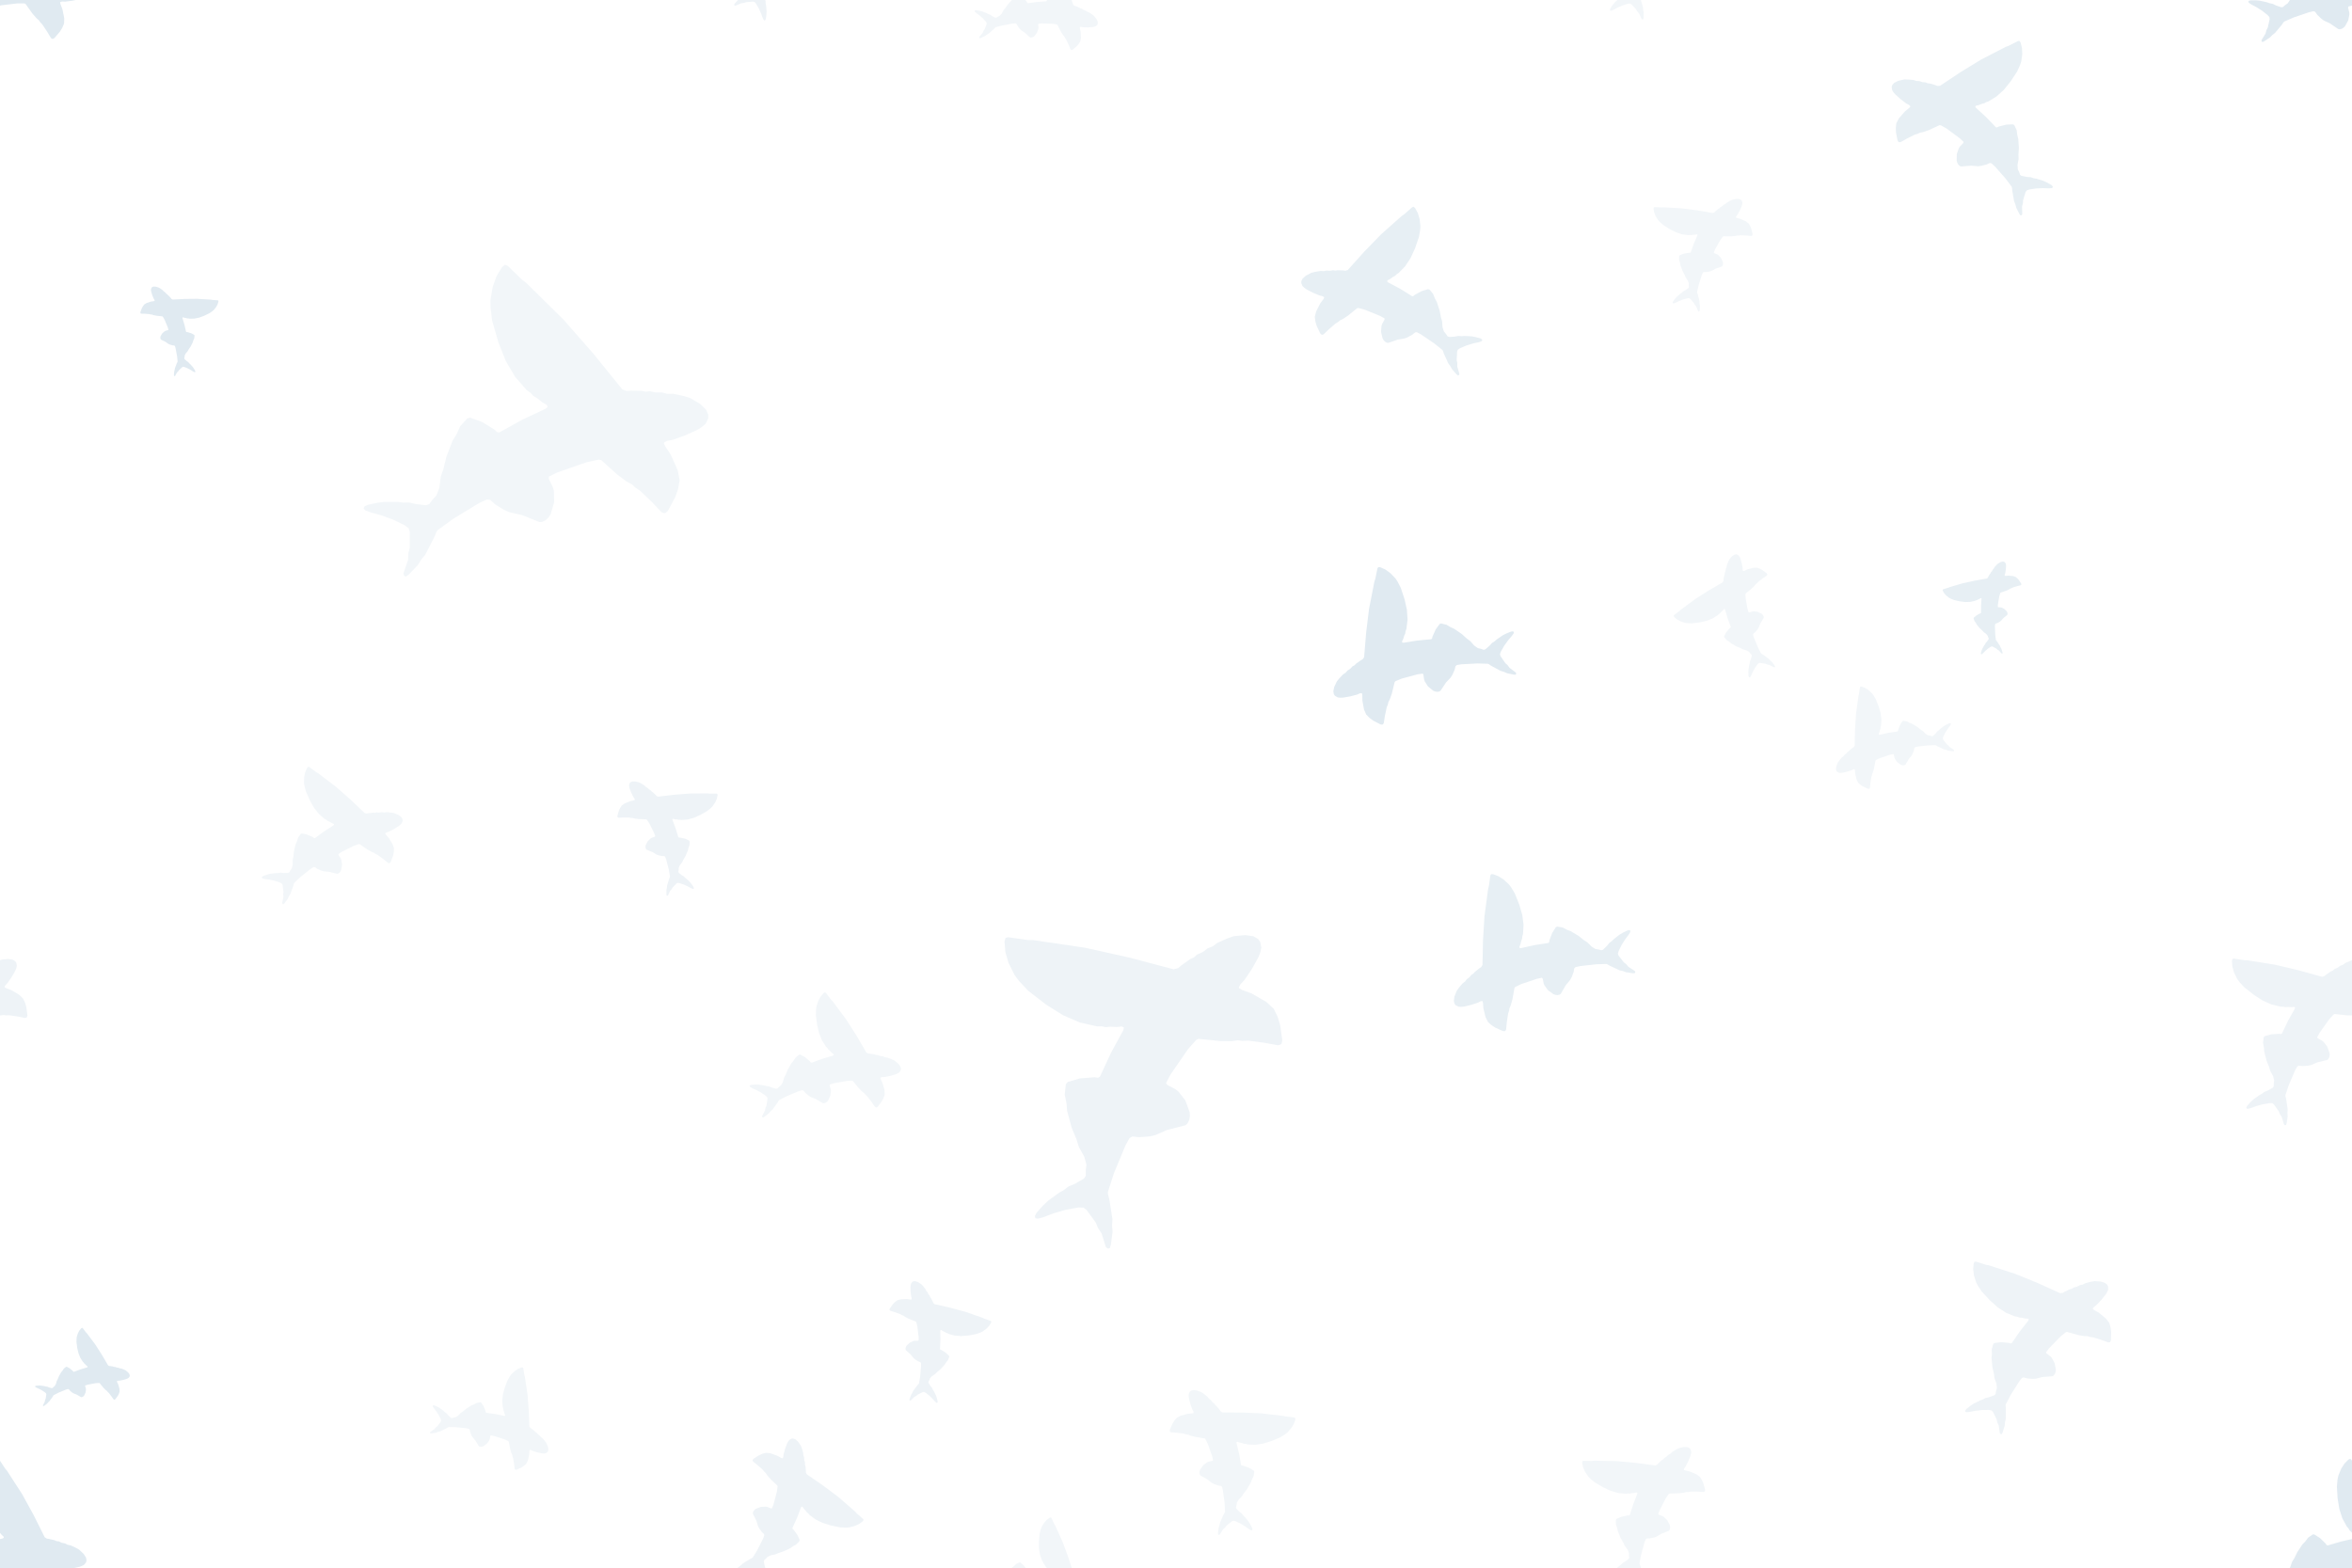
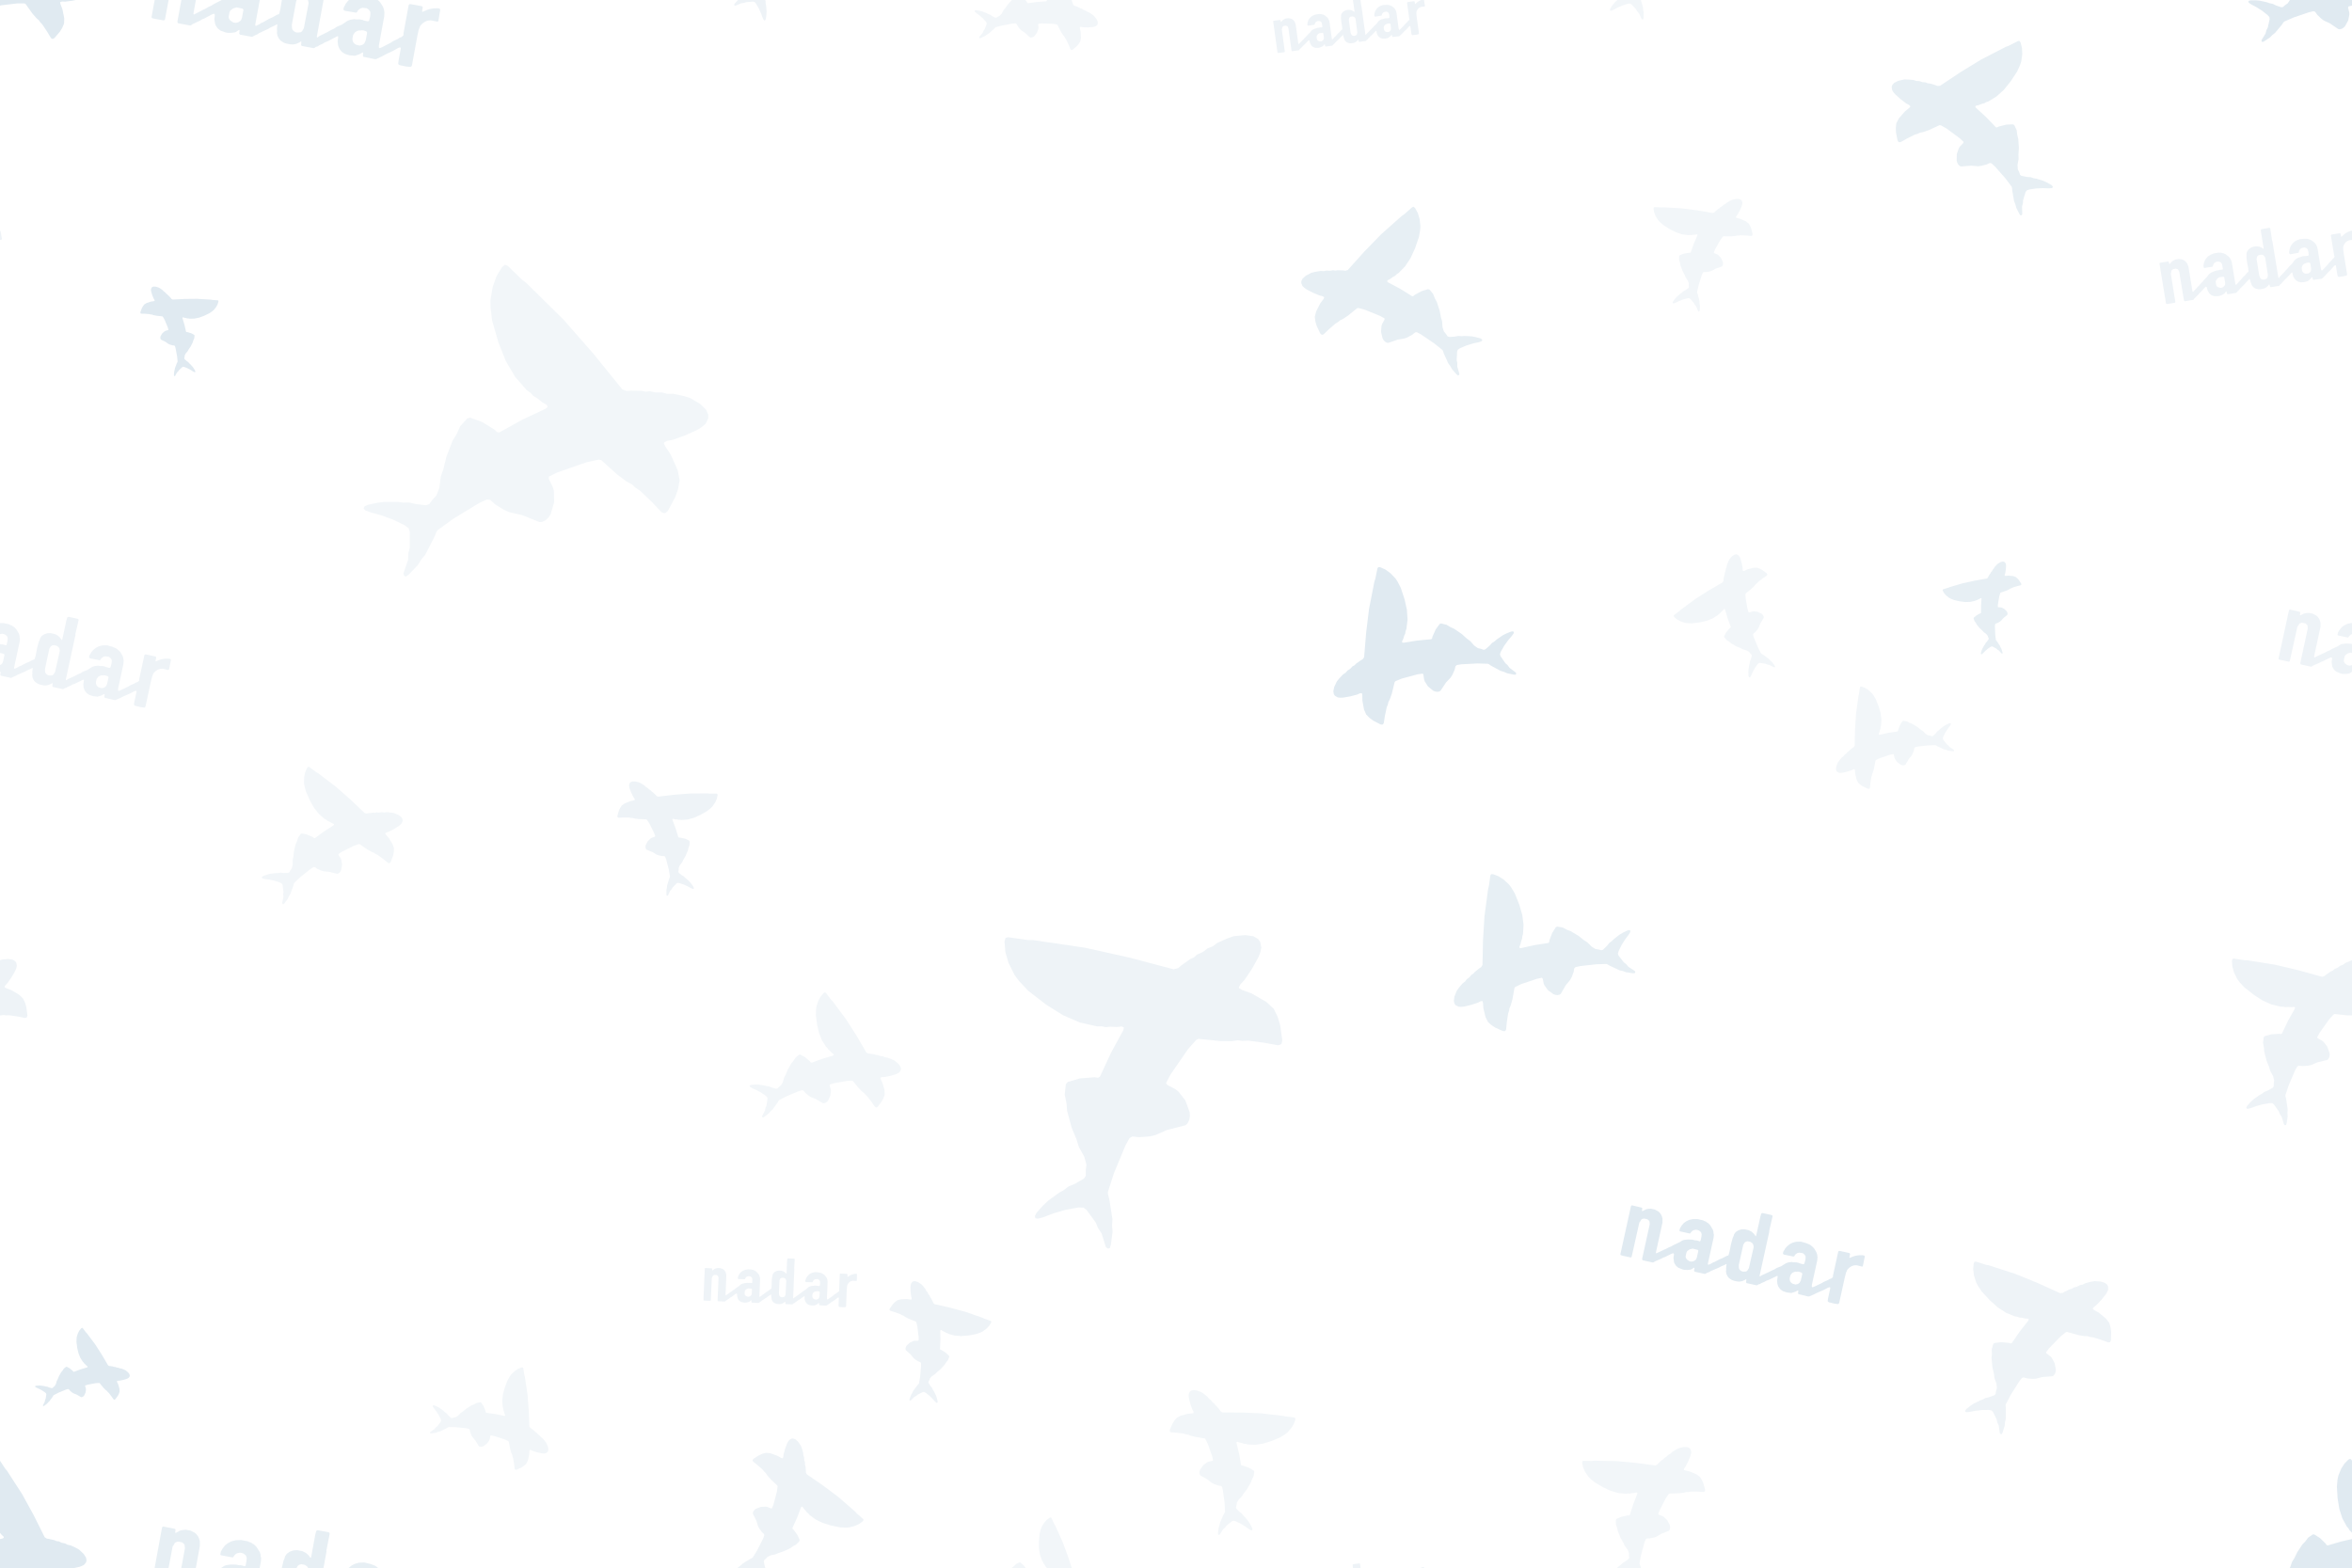
<svg xmlns="http://www.w3.org/2000/svg" width="1080" height="720" viewBox="0 0 1080 720">
  <defs>
    <path id="f" d="M104.2 23.1L101.4 21.9L97.2 21.2L94.6 21.4L90.8 22.0L88.8 22.8L86.9 23.0L84.6 23.9L82.5 24.2L81.2 24.9L79.5 25.2L76.0 26.5L74.5 27.2L72.8 27.2L58.2 18.8L43.5 11.1L25.8 3.4L24.0 2.9L17.2 0.0L16.2 0.0L15.5 1.2L14.8 5.0L14.9 9.2L15.9 14.1L16.9 16.6L19.2 20.9L24.2 27.5L29.2 32.9L34.5 37.1L40.2 40.1L41.8 40.5L43.2 41.2L44.9 41.5L47.1 42.2L49.0 42.5L49.6 43.1L49.1 44.0L42.6 50.8L36.4 58.2L35.6 58.4L34.5 57.9L29.1 56.9L24.5 57.0L23.6 57.6L22.2 61.2L22.0 64.5L21.5 67.2L21.5 73.6L22.1 78.1L22.2 81.1L23.2 85.1L23.2 88.1L22.4 90.1L21.9 92.0L21.0 92.8L17.2 93.8L14.8 94.1L12.6 95.0L10.9 95.4L6.2 97.2L3.8 98.5L0.9 100.4L0.0 101.4L0.0 102.2L0.8 102.6L2.9 102.6L6.8 102.2L11.5 102.1L16.2 102.5L18.0 103.0L18.9 104.1L21.0 109.6L21.2 111.5L22.0 113.9L22.2 119.2L22.8 119.9L23.5 119.9L24.2 118.8L26.0 114.5L26.5 112.0L27.2 109.9L28.0 102.5L28.0 100.6L28.2 99.8L32.1 93.8L38.8 85.1L41.0 82.8L42.2 82.5L44.5 83.4L48.2 84.1L50.5 84.2L55.1 83.5L62.0 83.6L62.9 83.2L63.9 82.1L64.5 80.8L64.8 79.4L64.4 74.8L62.8 71.0L61.9 69.8L59.5 67.6L59.2 66.8L61.6 64.2L70.2 56.9L74.0 54.4L74.9 54.2L82.5 57.1L86.5 58.2L88.8 58.5L90.2 59.1L92.4 59.6L97.9 61.9L102.5 64.1L103.4 64.1L103.9 63.9L104.5 62.8L105.2 57.1L105.1 54.0L104.5 50.8L102.5 47.6L98.1 43.2L95.0 41.0L94.2 40.2L94.2 39.8L95.0 38.9L96.8 37.8L100.5 34.6L104.0 31.0L105.1 29.5L105.9 28.0L106.1 25.8L105.6 24.5Z" />
+     <path id="n" fill-rule="evenodd" d="M306.8 26.5L306.5 25.8L305.8 25.3L303.8 25.3L299.2 26.3L295.5 27.7L293.0 29.0L288.5 32.0L288.0 32.0L287.7 31.7L287.7 27.5L287.3 26.7L286.5 26.2L273.8 26.2L272.8 26.5L272.2 27.5L272.2 58.5L272.5 60.8L272.0 61.8L270.7 63.2L268.8 64.3L267.5 65.7L262.5 69.3L260.2 71.5L251.8 78.0L249.7 79.3L248.7 78.8L248.3 76.5L248.3 44.3L247.7 40.0L246.5 36.8L245.0 34.3L241.3 30.3L239.5 29.0L236.2 27.2L234.2 26.5L229.7 25.7L222.8 25.3L217.5 26.5L215.8 27.2L212.7 28.8L209.7 31.2L206.7 34.8L204.7 38.5L204.3 40.2L203.7 41.7L203.3 43.0L203.5 45.3L204.0 45.8L205.0 46.2L217.5 46.0L218.5 45.2L218.8 43.8L219.8 42.2L221.5 40.5L223.7 39.5L228.2 39.2L230.8 40.5L232.5 42.3L233.0 44.2L233.3 47.0L233.0 52.0L232.2 52.8L231.3 53.0L227.0 52.8L226.0 52.5L222.5 52.5L219.2 53.2L216.8 53.3L212.8 54.7L209.8 56.5L204.8 61.5L199.8 64.8L197.0 67.5L194.5 69.2L190.8 72.3L182.8 78.3L181.0 80.2L180.5 79.8L180.3 79.3L180.3 21.2L180.0 20.2L180.2 1.3L179.8 0.5L179.0 0.0L167.0 0.0L165.7 0.5L165.3 1.2L165.0 4.8L165.0 29.2L164.8 30.7L164.5 31.0L161.8 28.5L158.5 26.5L154.2 25.3L148.8 25.3L144.8 26.3L142.2 27.7L140.8 28.7L138.3 31.3L137.0 34.3L136.8 36.7L136.2 39.3L135.8 47.5L136.0 57.3L135.7 62.2L135.0 63.0L133.8 63.5L129.0 67.5L126.0 69.5L120.3 74.3L118.0 75.8L116.7 77.2L113.3 79.7L112.7 79.7L112.2 78.7L112.2 44.7L111.8 40.8L110.8 38.7L110.5 37.2L109.2 34.7L104.5 29.7L101.2 27.5L99.8 27.2L98.2 26.3L95.7 26.0L94.3 25.5L86.8 25.5L81.3 26.7L76.7 28.8L73.3 31.5L70.8 34.3L68.7 38.3L67.5 42.0L67.5 45.0L68.2 45.7L81.2 45.7L81.8 45.2L82.7 43.2L83.7 41.7L85.0 40.5L88.0 39.2L90.5 39.2L92.2 39.5L94.5 40.7L95.2 41.3L96.3 43.3L96.7 46.5L96.7 51.7L96.3 52.5L95.7 52.8L93.5 52.5L91.0 52.5L89.7 52.8L86.3 52.7L80.5 53.7L76.0 55.2L73.8 56.5L71.0 59.3L64.2 64.5L61.5 67.0L59.2 68.5L55.7 71.5L53.2 73.2L51.3 74.8L44.7 79.8L44.2 79.3L44.0 78.3L44.0 39.7L43.0 34.8L41.8 32.3L40.2 30.0L37.7 27.8L35.7 26.7L30.8 25.3L25.8 25.3L21.7 26.5L19.7 27.5L15.7 30.7L15.3 30.7L15.0 30.2L14.8 27.3L14.5 26.8L13.8 26.5L1.0 26.3L0.2 27.0L0.0 27.5L0.0 90.7L0.3 91.5L0.8 91.8L3.3 92.0L13.3 92.0L14.3 91.7L14.8 90.8L15.0 45.7L16.0 43.8L16.5 41.8L17.5 40.7L19.3 39.7L20.2 39.5L24.2 39.5L26.5 40.7L27.5 41.8L28.5 45.3L28.5 90.2L28.8 91.5L29.7 92.2L43.0 92.2L43.7 91.8L45.3 90.2L52.3 85.2L54.8 83.0L56.2 82.3L63.7 76.3L65.2 75.3L66.2 75.0L66.8 75.5L67.2 76.3L67.5 80.7L69.3 85.8L70.3 87.3L72.7 89.8L76.2 91.7L82.2 92.7L84.5 92.7L88.3 92.0L92.2 90.7L93.2 90.0L95.7 87.5L96.3 87.3L96.7 88.0L96.8 91.3L98.0 92.2L111.0 92.2L112.0 91.7L113.7 90.2L116.7 88.2L117.8 87.0L127.3 80.2L129.2 78.5L133.7 75.3L135.0 74.0L135.5 74.0L135.8 74.5L136.2 78.7L136.8 81.2L137.0 83.2L138.0 85.8L139.5 88.0L141.2 89.7L142.8 90.8L146.5 92.3L149.5 92.7L153.7 92.7L156.7 92.3L159.8 91.0L162.7 89.0L164.2 87.5L164.8 87.7L165.2 91.5L166.2 92.2L179.2 92.2L180.0 91.8L181.5 90.3L183.0 89.7L184.7 88.0L188.0 85.7L189.8 84.0L192.7 82.2L202.2 74.8L202.8 74.8L203.2 75.3L203.5 80.5L204.7 84.3L205.7 86.2L207.0 88.0L209.2 90.0L210.3 90.8L214.0 92.3L219.0 92.8L224.7 92.3L229.3 89.7L232.3 87.2L232.7 87.2L233.0 87.7L233.3 90.8L234.0 91.7L246.8 92.0L248.3 91.5L253.5 87.8L257.2 84.8L264.8 79.3L269.3 75.5L271.0 74.5L271.7 74.5L272.3 75.3L272.3 88.8L272.5 92.0L272.8 92.8L274.2 93.5L281.5 93.7L286.3 93.3L287.3 92.3L287.5 90.8L287.5 59.2L287.7 52.2L288.5 47.8L289.7 45.7L290.8 44.2L293.0 42.0L295.5 40.5L298.8 39.5L306.3 39.7L306.7 39.3L307.0 38.3ZM95.7 64.0L96.7 65.0L96.7 73.7L96.3 76.2L95.7 77.3L93.8 79.2L92.3 80.0L90.7 80.5L88.2 80.5L84.7 79.0L83.0 77.3L82.3 75.5L82.3 70.3L82.7 68.8L83.2 68.0L85.5 65.5L89.0 63.8ZM232.3 64.0L233.2 65.0L233.3 66.8L233.2 74.0L232.3 77.3L230.5 79.2L227.7 80.5L223.5 80.2L221.2 79.0L220.0 77.8L219.0 75.7L218.7 74.0L218.8 70.2L220.3 67.0L222.3 65.3L224.3 64.3L225.8 64.2L226.8 63.7L229.0 63.5ZM155.8 39.5L159.8 39.5L162.5 40.7L163.7 42.0L164.7 44.2L165.0 45.7L164.8 72.8L163.5 76.5L162.2 77.8L158.5 78.8L156.7 78.7L154.7 78.0L152.8 76.5L152.0 74.5L151.3 71.5L151.3 45.2L152.5 41.8L153.8 40.5Z" />
  </defs>
  <use href="#f" fill="#eef3f7" transform="translate(935.0 616.9) rotate(-5.5) scale(0.667 0.667) translate(-53.1 -59.9)" />
  <use href="#f" fill="#f2f6f9" transform="translate(868.2 342.5) rotate(-58.8) scale(-0.434 0.434) translate(-53.1 -59.9)" />
  <use href="#f" fill="#f2f6f9" transform="translate(153.1 387.9) rotate(13.7) scale(0.534 0.534) translate(-53.1 -59.9)" />
  <use href="#f" fill="#e7eff4" transform="translate(706.2 443.2) rotate(-58.9) scale(-0.667 0.667) translate(-53.1 -59.9)" />
  <use href="#f" fill="#e0eaf1" transform="translate(38.5 633.3) rotate(29.7) scale(0.334 0.334) translate(-53.1 -59.9)" />
  <use href="#f" fill="#e0eaf1" transform="translate(1118.5 633.3) rotate(29.7) scale(0.334 0.334) translate(-53.1 -59.9)" />
  <use href="#f" fill="#e7eff4" transform="translate(638.2 140.6) rotate(-18.2) scale(-0.667 0.667) translate(-53.1 -59.9)" />
  <use href="#f" fill="#e0eaf1" transform="translate(-2.5 -3.1) rotate(33.6) scale(0.667 0.667) translate(-53.1 -59.9)" />
  <use href="#f" fill="#e0eaf1" transform="translate(-2.5 716.9) rotate(33.6) scale(0.667 0.667) translate(-53.1 -59.9)" />
  <use href="#f" fill="#e0eaf1" transform="translate(1077.5 -3.1) rotate(33.6) scale(0.667 0.667) translate(-53.1 -59.9)" />
  <use href="#f" fill="#e0eaf1" transform="translate(1077.5 716.9) rotate(33.6) scale(0.667 0.667) translate(-53.1 -59.9)" />
  <use href="#f" fill="#f2f6f9" transform="translate(248.0 208.1) rotate(21.1) scale(1.251 1.251) translate(-53.1 -59.9)" />
  <use href="#f" fill="#e7eff4" transform="translate(914.3 278.3) rotate(-39.9) scale(0.334 0.334) translate(-53.1 -59.9)" />
  <use href="#f" fill="#f2f6f9" transform="translate(226.5 655.4) rotate(58.0) scale(0.434 0.434) translate(-53.1 -59.9)" />
  <use href="#f" fill="#eef3f7" transform="translate(359.2 -25.9) rotate(64.5) scale(-0.534 0.534) translate(-53.1 -59.9)" />
  <use href="#f" fill="#eef3f7" transform="translate(359.2 694.1) rotate(64.5) scale(-0.534 0.534) translate(-53.1 -59.9)" />
  <use href="#f" fill="#eef3f7" transform="translate(525.8 491.1) rotate(-15.1) scale(1.251 1.251) translate(-53.1 -59.9)" />
  <use href="#f" fill="#eef3f7" transform="translate(425.8 615.2) rotate(42.7) scale(-0.434 0.434) translate(-53.1 -59.9)" />
  <use href="#f" fill="#f2f6f9" transform="translate(476.9 6.9) rotate(42.2) scale(0.434 0.434) translate(-53.1 -59.9)" />
  <use href="#f" fill="#f2f6f9" transform="translate(476.9 726.9) rotate(42.2) scale(0.434 0.434) translate(-53.1 -59.9)" />
  <use href="#f" fill="#e0eaf1" transform="translate(80.2 150.3) rotate(27.0) scale(-0.334 0.334) translate(-53.1 -59.9)" />
  <use href="#f" fill="#f2f6f9" transform="translate(783.4 114.1) rotate(-20.3) scale(0.434 0.434) translate(-53.1 -59.9)" />
  <use href="#f" fill="#e0eaf1" transform="translate(651.8 303.4) rotate(-55.4) scale(-0.667 0.667) translate(-53.1 -59.9)" />
  <use href="#f" fill="#f2f6f9" transform="translate(799.0 282.0) rotate(-60.0) scale(0.434 0.434) translate(-53.1 -59.9)" />
  <use href="#f" fill="#f2f6f9" transform="translate(561.7 -50.9) rotate(30.1) scale(-0.534 0.534) translate(-53.1 -59.9)" />
  <use href="#f" fill="#f2f6f9" transform="translate(561.7 669.1) rotate(30.1) scale(-0.534 0.534) translate(-53.1 -59.9)" />
  <use href="#f" fill="#eef3f7" transform="translate(304.5 382.3) rotate(23.1) scale(-0.434 0.434) translate(-53.1 -59.9)" />
  <use href="#f" fill="#eef3f7" transform="translate(-21.1 473.0) rotate(-14.4) scale(0.667 0.667) translate(-53.1 -59.9)" />
  <use href="#f" fill="#eef3f7" transform="translate(1058.9 473.0) rotate(-14.4) scale(0.667 0.667) translate(-53.1 -59.9)" />
  <use href="#f" fill="#f2f6f9" transform="translate(757.0 -26.8) rotate(-22.4) scale(0.534 0.534) translate(-53.1 -59.9)" />
  <use href="#f" fill="#f2f6f9" transform="translate(757.0 693.2) rotate(-22.4) scale(0.534 0.534) translate(-53.1 -59.9)" />
  <use href="#f" fill="#f2f6f9" transform="translate(380.0 493.3) rotate(29.8) scale(0.534 0.534) translate(-53.1 -59.9)" />
  <use href="#f" fill="#e7eff4" transform="translate(905.4 60.3) rotate(-3.8) scale(-0.667 0.667) translate(-53.1 -59.9)" />
  <use href="#f" fill="#e7eff4" transform="translate(905.4 780.3) rotate(-3.8) scale(-0.667 0.667) translate(-53.1 -59.9)" />
+   <use href="#n" fill="#e0eaf1" transform="translate(801.1 572.5) rotate(12.4) scale(0.358) translate(-153.5 -46.9)" />
+   <use href="#n" fill="#eef3f7" transform="translate(619.9 9.4) rotate(-7.9) scale(0.228) translate(-153.5 -46.9)" />
+   <use href="#n" fill="#eef3f7" transform="translate(619.9 729.4) rotate(-7.9) scale(0.228) translate(-153.5 -46.9)" />
+   <use href="#n" fill="#e7eff4" transform="translate(136.8 1.3) rotate(10.4) scale(0.423) translate(-153.5 -46.9)" />
+   <use href="#n" fill="#e7eff4" transform="translate(136.8 721.3) rotate(10.4) scale(0.423) translate(-153.5 -46.9)" />
+   <use href="#n" fill="#eef3f7" transform="translate(-43.1 119.4) rotate(-9.3) scale(0.293) translate(-153.5 -46.9)" />
+   <use href="#n" fill="#eef3f7" transform="translate(1036.9 119.4) rotate(-9.3) scale(0.293) translate(-153.5 -46.9)" />
+   <use href="#n" fill="#eef3f7" transform="translate(23.3 298.7) rotate(12.2) scale(0.358) translate(-153.5 -46.9)" />
+   <use href="#n" fill="#eef3f7" transform="translate(1103.3 298.7) rotate(12.2) scale(0.358) translate(-153.5 -46.9)" />
+   <use href="#n" fill="#eef3f7" transform="translate(358.4 588.5) rotate(2.4) scale(0.228) translate(-153.5 -46.9)" />
</svg>
